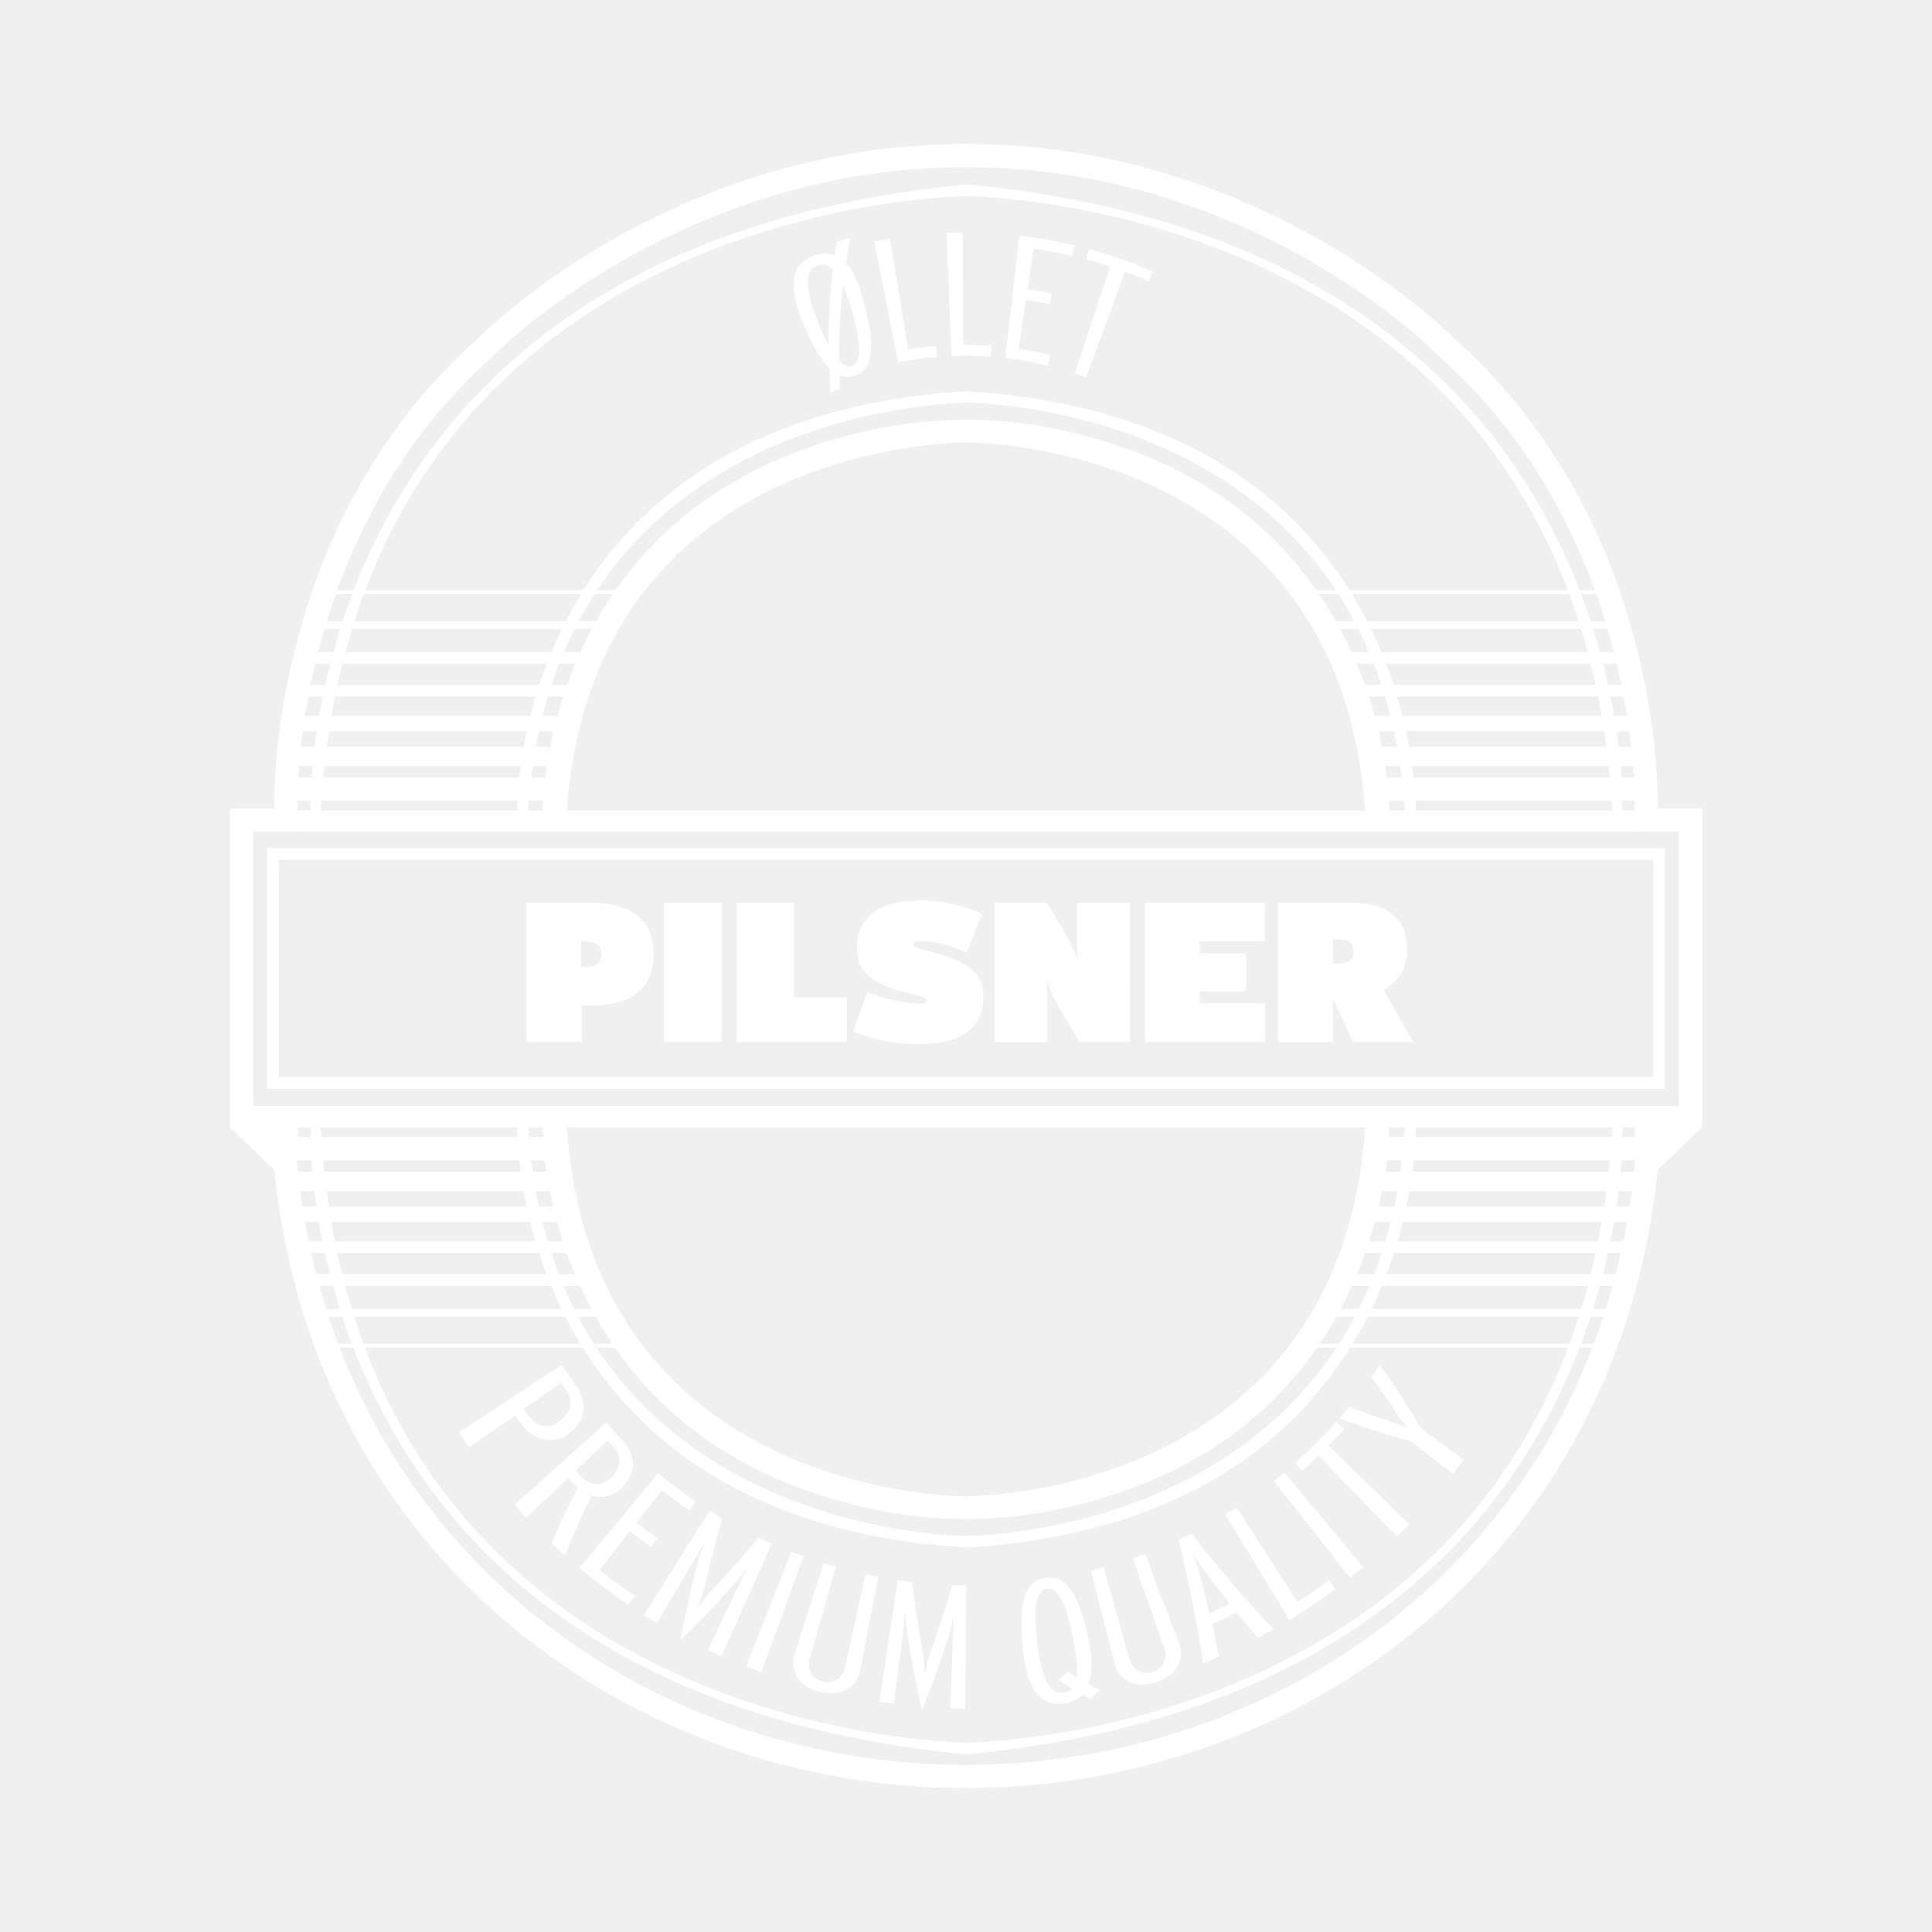
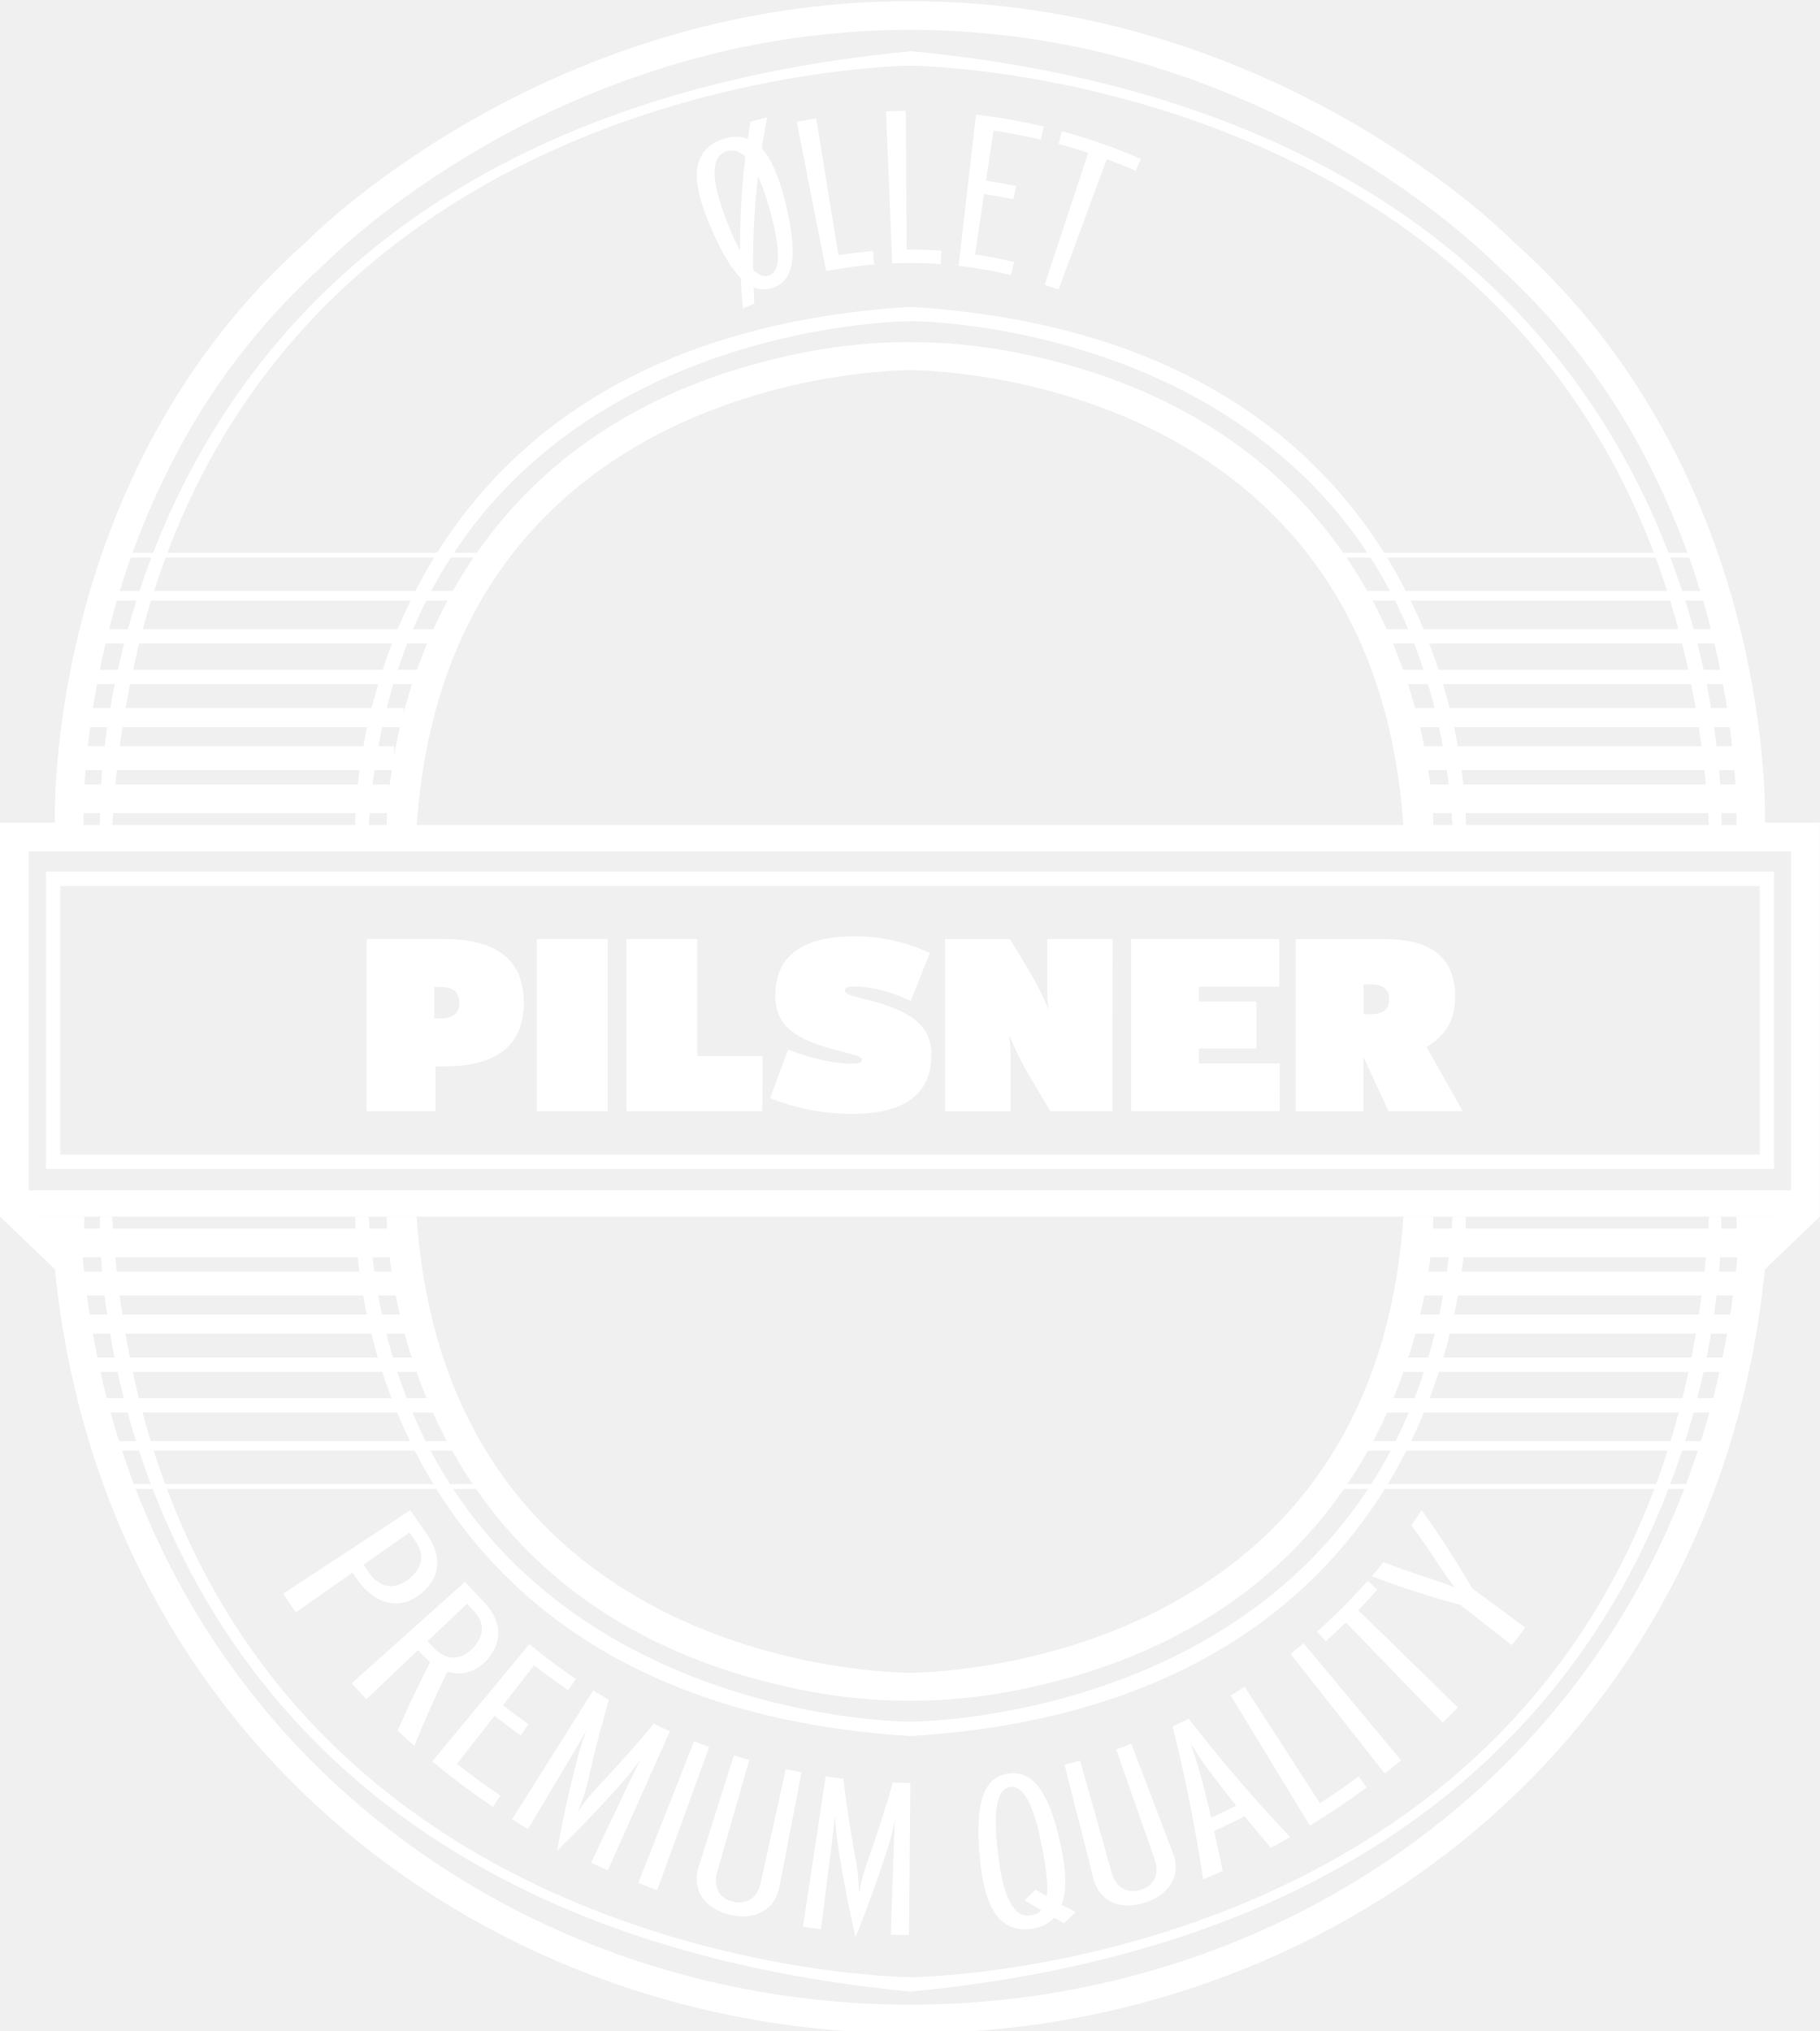
- <svg xmlns="http://www.w3.org/2000/svg" width="1000" height="1000" viewBox="0 0 1000 1000">
+ <svg xmlns="http://www.w3.org/2000/svg" width="762.04" height="850.52" viewBox="0 0 762.04 850.52">
  <defs>
    <style>.cls-1{fill:#fff;}</style>
  </defs>
  <g id="Layer_2" data-name="Layer 2">
-     <path class="cls-1" d="M500,86.5a346.7,346.7,0,0,1,100.9,15.1,374.93,374.93,0,0,1,77,33.38c42.15,24.14,66.25,48.64,66.48,48.88l.3.31.33.29a284.73,284.73,0,0,1,60,75.69A328.9,328.9,0,0,1,834.93,336C847,382.39,846,417.75,846,418.09l-.43,12.41H869V578.37l-19.29,18.46-3.21,3.06-.44,4.42c-4.69,46.85-17.66,90.57-38.56,129.94A327.23,327.23,0,0,1,729,831.32c-62.87,53-144.2,82.18-229,82.18s-166.15-29.18-229-82.18a327.23,327.23,0,0,1-78.48-97.07c-20.9-39.37-33.87-83.09-38.56-129.94l-.44-4.42-3.21-3.06L131,578.37V430.5h23.42L154,418.09c0-.35-1.05-35.06,10.88-81.35a329.86,329.86,0,0,1,29.84-76.16A284.89,284.89,0,0,1,255,184.46l.33-.29.29-.3c.24-.25,24.34-24.75,66.49-48.89a374.93,374.93,0,0,1,77-33.38A346.7,346.7,0,0,1,500,86.5m0-12c-155,0-253,101-253,101-110,98-105,243-105,243H119v165l23,22c20,200,184,320,358,320s338-120,358-320l23-22v-165H858s5-145-105-243c0,0-98-101-253-101Z" />
-     <path class="cls-1" d="M855.75,445V557.5H144.25V445h711.5m6-6H138.25V563.5h723.5V439Z" />
-     <polygon class="cls-1" points="849 419.5 154 419.5 154 430.5 849 430.5 849 419.5 849 419.5" />
-     <polygon class="cls-1" points="871 572.5 129 572.5 129 583.5 871 583.5 871 572.5 871 572.5" />
-     <path class="cls-1" d="M719.1,583.5H706.59C693.7,773,505.91,774.5,500.14,774.5h-.28c-5.75,0-193.56-1.45-206.45-191H280.9s-1.65,164.73,176.53,198.72a227.41,227.41,0,0,0,85.14,0C720.75,748.23,719.1,583.5,719.1,583.5Z" />
-     <path class="cls-1" d="M732.77,583.5h-5.62C713.77,791.36,508.26,794.94,500.25,795s-213.52-3.64-226.9-211.5h-5.62S264,786.21,500,801v0l.25,0,.25,0v0c236-14.76,232.27-217.47,232.27-217.47Z" />
-     <path class="cls-1" d="M500,217.26a227.33,227.33,0,0,0-42.57,4C279.25,255.27,280.9,420,280.9,420h12.51c12.89-189.55,200.7-191,206.45-191h.28c5.77,0,193.56,1.46,206.45,191H719.1s1.65-164.73-176.53-198.72a227.33,227.33,0,0,0-42.57-4Z" />
-     <path class="cls-1" d="M500.5,202.5l-.25,0-.25,0v0C264,217.29,267.73,420,267.73,420h5.62c13.38-207.86,218.89-211.44,226.9-211.5s213.52,3.64,226.9,211.5h5.62s3.72-202.71-232.27-217.47v0Z" />
-     <path class="cls-1" d="M839.71,583.5h-5.17C816.79,895.37,510.17,901.87,500.25,902c-9.92-.13-316.54-6.63-334.29-318.5h-5.17S150,874.22,500,908v0l.25,0,.25,0v0c350-33.73,339.21-324.45,339.21-324.45Z" />
-     <path class="cls-1" d="M500,95.5h0Zm0,0Zm0,0h0Zm.11,0H500C150,129.23,160.79,420,160.79,420H166c17.75-311.87,324.37-318.37,334.29-318.5,9.92.13,316.54,6.63,334.29,318.5h5.17S851,129.23,501,95.5h-.92Zm-.09,0Zm0,0Zm0,0Zm0,0Zm0,0Zm0,0h0Zm0,0Zm0,0Zm0,0Zm0,0Zm0,0Zm0,0Z" />
-     <polygon class="cls-1" points="154.32 583.5 136 583.5 153.5 600 154.32 583.5 154.32 583.5" />
-     <polygon class="cls-1" points="864.32 583.5 846 583.5 846.82 600 864.32 583.5 864.32 583.5" />
-     <polygon class="cls-1" points="284 588.5 152 588.5 152 600.5 284 600.5 284 588.5 284 588.5" />
-     <polygon class="cls-1" points="286 606.5 153 606.5 153 616.5 286 616.5 286 606.5 286 606.5" />
-     <polygon class="cls-1" points="290 624.5 156 624.5 156 632.5 290 632.5 290 624.5 290 624.5" />
-     <polygon class="cls-1" points="296 642.5 159 642.5 159 648.5 296 648.5 296 642.5 296 642.5" />
-     <polygon class="cls-1" points="303 659.5 163 659.5 163 665.5 303 665.5 303 659.5 303 659.5" />
-     <polygon class="cls-1" points="311 677.5 168 677.5 168 681.5 311 681.5 311 677.5 311 677.5" />
-     <polygon class="cls-1" points="322 695.5 174 695.5 174 697.5 322 697.5 322 695.5 322 695.5" />
-     <polygon class="cls-1" points="849 588.5 717 588.5 717 600.5 849 600.5 849 588.5 849 588.5" />
-     <polygon class="cls-1" points="848 606.5 715 606.5 715 616.5 848 616.5 848 606.5 848 606.5" />
-     <polygon class="cls-1" points="845 624.5 711 624.5 711 632.5 845 632.5 845 624.5 845 624.5" />
-     <polygon class="cls-1" points="842 642.5 705 642.5 705 648.5 842 648.5 842 642.5 842 642.5" />
-     <polygon class="cls-1" points="838 659.5 698 659.5 698 665.5 838 665.5 838 659.5 838 659.5" />
-     <polygon class="cls-1" points="833 677.5 690 677.5 690 681.5 833 681.5 833 677.5 833 677.5" />
-     <polygon class="cls-1" points="827 695.5 679 695.5 679 697.5 827 697.5 827 695.5 827 695.5" />
-     <polygon class="cls-1" points="849 402.5 717 402.5 717 414.5 849 414.5 849 402.5 849 402.5" />
-     <polygon class="cls-1" points="848 386.5 715 386.5 715 396.5 848 396.5 848 386.5 848 386.5" />
-     <polygon class="cls-1" points="845 370.5 711 370.5 711 378.5 845 378.5 845 370.5 845 370.5" />
-     <polygon class="cls-1" points="842 354.5 705 354.5 705 360.5 842 360.5 842 354.5 842 354.5" />
-     <polygon class="cls-1" points="838 337.5 698 337.5 698 343.5 838 343.5 838 337.5 838 337.5" />
-     <polygon class="cls-1" points="833 321.5 690 321.5 690 325.5 833 325.5 833 321.5 833 321.5" />
-     <polygon class="cls-1" points="827 305.5 679 305.5 679 307.5 827 307.5 827 305.5 827 305.5" />
-     <polygon class="cls-1" points="282 402.5 150 402.5 150 414.5 282 414.5 282 402.5 282 402.5" />
-     <polygon class="cls-1" points="284 386.5 151 386.5 151 396.5 284 396.5 284 386.5 284 386.5" />
-     <polygon class="cls-1" points="288 370.5 154 370.5 154 378.5 288 378.5 288 370.5 288 370.5" />
-     <polygon class="cls-1" points="294 354.5 157 354.5 157 360.5 294 360.5 294 354.5 294 354.5" />
-     <polygon class="cls-1" points="301 337.5 161 337.5 161 343.5 301 343.5 301 337.5 301 337.5" />
-     <polygon class="cls-1" points="309 321.5 166 321.5 166 325.5 309 325.5 309 321.5 309 321.5" />
-     <polygon class="cls-1" points="320 305.5 172 305.5 172 307.5 320 307.5 320 305.5 320 305.5" />
+     <path class="cls-1" d="M381,12.5A346.82,346.82,0,0,1,482,27.6,375.4,375.4,0,0,1,559,61c42.14,24.14,66.24,48.64,66.47,48.88l.31.31.32.29a284.56,284.56,0,0,1,60,75.69A329.8,329.8,0,0,1,716,262c12.07,46.41,11.08,81.77,11.07,82.11l-.43,12.41H750V504.37l-19.29,18.46-3.2,3.06-.45,4.42c-4.68,46.85-17.66,90.57-38.56,129.94a327.08,327.08,0,0,1-78.48,97.07c-62.87,53-144.2,82.18-229,82.18S214.9,810.32,152,757.32a327.08,327.08,0,0,1-78.48-97.07C52.64,620.88,39.67,577.16,35,530.31l-.44-4.42-3.2-3.06L12,504.37V356.5H35.47L35,344.09c0-.35-1.06-35.06,10.87-81.35a329.43,329.43,0,0,1,29.85-76.16A284.5,284.5,0,0,1,136,110.46l.32-.29.3-.3c.24-.25,24.33-24.75,66.48-48.89a375.4,375.4,0,0,1,77-33.38A346.8,346.8,0,0,1,381,12.5m0-12c-155,0-253,101-253,101-110,98-105,243-105,243H0v165l23,22c20,200,184,320,358,320s338-120,358-320l23-22v-165H739s5-145-105-243c0,0-98-101-253-101Z" />
+     <path class="cls-1" d="M736.79,371V483.5H25.29V371h711.5m6-6H19.29V489.5h723.5V365Z" />
+     <polygon class="cls-1" points="730.04 345.5 35.04 345.5 35.04 356.5 730.04 356.5 730.04 345.5 730.04 345.5" />
+     <polygon class="cls-1" points="752.04 498.5 10.04 498.5 10.04 509.5 752.04 509.5 752.04 498.5 752.04 498.5" />
+     <path class="cls-1" d="M600.15,509.5H587.64C574.75,699,387,700.5,381.18,700.5h-.27c-5.75,0-193.57-1.45-206.46-191H161.94S160.3,674.23,338.47,708.22a227.41,227.41,0,0,0,85.14,0c178.18-34,176.54-198.72,176.54-198.72Z" />
+     <path class="cls-1" d="M613.81,509.5H608.2C594.81,717.36,389.31,720.94,381.29,721s-213.51-3.64-226.9-211.5h-5.62S145.05,712.21,381,727v0l.25,0,.25,0v0c236-14.76,232.27-217.47,232.27-217.47Z" />
+     <path class="cls-1" d="M381,143.26a227.4,227.4,0,0,0-42.57,4C160.3,181.27,161.94,346,161.94,346h12.51c12.89-189.55,200.71-191,206.46-191h.27c5.77,0,193.57,1.46,206.46,191h12.51s1.64-164.73-176.54-198.72a227.25,227.25,0,0,0-42.57-4Z" />
+     <path class="cls-1" d="M381.54,128.5l-.25,0-.25,0v0C145.05,143.29,148.77,346,148.77,346h5.62c13.39-207.86,218.89-211.44,226.9-211.5S594.81,138.14,608.2,346h5.61s3.73-202.71-232.27-217.47v0Z" />
+     <path class="cls-1" d="M720.76,509.5h-5.18C697.84,821.37,391.22,827.87,381.29,828c-9.92-.13-316.54-6.63-334.28-318.5H41.83S31.06,800.22,381,834v0l.25,0,.25,0v0c350-33.73,339.22-324.45,339.22-324.45Z" />
+     <path class="cls-1" d="M381,21.5Zm0,0Zm0,0h0Zm.12,0H381C31.06,55.23,41.83,346,41.83,346H47C64.75,34.13,371.37,27.63,381.29,27.5c9.93.13,316.55,6.63,334.29,318.5h5.18S732,55.23,382,21.5h-.91Zm-.1,0h0Zm0,0Zm0,0Zm0,0Zm0,0Zm0,0Zm0,0Zm0,0Zm0,0Zm0,0Zm0,0Zm0,0Z" />
+     <polygon class="cls-1" points="35.37 509.5 17.04 509.5 34.54 526 35.37 509.5 35.37 509.5" />
+     <polygon class="cls-1" points="745.37 509.5 727.04 509.5 727.87 526 745.37 509.5 745.37 509.5" />
+     <polygon class="cls-1" points="165.04 514.5 33.04 514.5 33.04 526.5 165.04 526.5 165.04 514.5 165.04 514.5" />
+     <polygon class="cls-1" points="167.04 532.5 34.04 532.5 34.04 542.5 167.04 542.5 167.04 532.5 167.04 532.5" />
+     <polygon class="cls-1" points="171.04 550.5 37.04 550.5 37.04 558.5 171.04 558.5 171.04 550.5 171.04 550.5" />
+     <polygon class="cls-1" points="177.04 568.5 40.04 568.5 40.04 574.5 177.04 574.5 177.04 568.5 177.04 568.5" />
+     <polygon class="cls-1" points="184.04 585.5 44.04 585.5 44.04 591.5 184.04 591.5 184.04 585.5 184.04 585.5" />
+     <polygon class="cls-1" points="192.04 603.5 49.04 603.5 49.04 607.5 192.04 607.5 192.04 603.5 192.04 603.5" />
+     <polygon class="cls-1" points="203.04 621.5 55.04 621.5 55.04 623.5 203.04 623.5 203.04 621.5 203.04 621.5" />
+     <polygon class="cls-1" points="730.04 514.5 598.04 514.5 598.04 526.5 730.04 526.5 730.04 514.5 730.04 514.5" />
+     <polygon class="cls-1" points="729.04 532.5 596.04 532.5 596.04 542.5 729.04 542.5 729.04 532.5 729.04 532.5" />
+     <polygon class="cls-1" points="726.04 550.5 592.04 550.5 592.04 558.5 726.04 558.5 726.04 550.5 726.04 550.5" />
+     <polygon class="cls-1" points="723.04 568.5 586.04 568.5 586.04 574.5 723.04 574.5 723.04 568.5 723.04 568.5" />
+     <polygon class="cls-1" points="719.04 585.5 579.04 585.5 579.04 591.5 719.04 591.5 719.04 585.5 719.04 585.5" />
+     <polygon class="cls-1" points="714.04 603.5 571.04 603.5 571.04 607.5 714.04 607.5 714.04 603.5 714.04 603.5" />
+     <polygon class="cls-1" points="708.04 621.5 560.04 621.5 560.04 623.5 708.04 623.5 708.04 621.5 708.04 621.5" />
+     <polygon class="cls-1" points="730.04 328.5 598.04 328.5 598.04 340.5 730.04 340.5 730.04 328.5 730.04 328.5" />
+     <polygon class="cls-1" points="729.04 312.5 596.04 312.5 596.04 322.5 729.04 322.5 729.04 312.5 729.04 312.5" />
+     <polygon class="cls-1" points="726.04 296.5 592.04 296.5 592.04 304.5 726.04 304.5 726.04 296.5 726.04 296.5" />
+     <polygon class="cls-1" points="723.04 280.5 586.04 280.5 586.04 286.5 723.04 286.5 723.04 280.5 723.04 280.5" />
+     <polygon class="cls-1" points="719.04 263.5 579.04 263.5 579.04 269.5 719.04 269.5 719.04 263.5 719.04 263.5" />
+     <polygon class="cls-1" points="714.04 247.5 571.04 247.5 571.04 251.5 714.04 251.5 714.04 247.5 714.04 247.5" />
+     <polygon class="cls-1" points="708.04 231.5 560.04 231.5 560.04 233.5 708.04 233.5 708.04 231.5 708.04 231.5" />
+     <polygon class="cls-1" points="163.04 328.5 31.04 328.5 31.04 340.5 163.04 340.5 163.04 328.5 163.04 328.5" />
+     <polygon class="cls-1" points="165.04 312.5 32.04 312.5 32.04 322.5 165.04 322.5 165.04 312.5 165.04 312.5" />
+     <polygon class="cls-1" points="169.04 296.5 35.04 296.5 35.04 304.5 169.04 304.5 169.04 296.5 169.04 296.5" />
+     <polygon class="cls-1" points="175.04 280.5 38.04 280.5 38.04 286.5 175.04 286.5 175.04 280.5 175.04 280.5" />
+     <polygon class="cls-1" points="182.04 263.5 42.04 263.5 42.04 269.5 182.04 269.5 182.04 263.5 182.04 263.5" />
+     <polygon class="cls-1" points="190.04 247.5 47.04 247.5 47.04 251.5 190.04 251.5 190.04 247.5 190.04 247.5" />
+     <polygon class="cls-1" points="201.04 231.5 53.04 231.5 53.04 233.5 201.04 233.5 201.04 231.5 201.04 231.5" />
  </g>
  <g id="Layer_3" data-name="Layer 3">
-     <path class="cls-1" d="M338.29,493.9c0,18.74-12.46,26.67-33.47,26.67h-3.51v18.75H272.48v-72.1h32.34C325.83,467.22,338.29,475.15,338.29,493.9Zm-27,0c0-4.43-2.67-6.59-7.82-6.59H300.8v13.18h2.68C308.63,500.49,311.3,498.33,311.3,493.9Z" />
-     <path class="cls-1" d="M373.41,539.32H343.75v-72.1h29.66Z" />
-     <path class="cls-1" d="M438.2,539.32h-57v-72.1h29.67v49H438.2Z" />
-     <path class="cls-1" d="M509,515.73c0,18.85-14.83,24.72-33.06,24.72a92.35,92.35,0,0,1-34.51-6.59l7.52-20.29c11.33,4.33,20.6,5.87,26.37,5.87,3.81,0,4.53-.62,4.53-1.65,0-.82-.31-1.44-8.65-3.5-20.09-4.94-27.6-11-27.6-23.48,0-18.85,14.72-24.72,33.26-24.72a74.23,74.23,0,0,1,31.42,7l-8,20.09c-8.13-3.92-16.58-6.08-23.48-6.08-3.4,0-4,.72-4,1.65s0,1.65,7.63,3.5C499.59,496.89,509,502.86,509,515.73Z" />
-     <path class="cls-1" d="M584.77,539.32H558.71l-8.14-13.8a121.44,121.44,0,0,1-9-18c.21,2.68.51,6.7.51,8.66v23.17H514.73v-72.1h27.09l7.1,11.74c3,5,7.42,13.08,9,18-.2-2.47-.51-6.7-.51-8.65V467.22h27.4Z" />
-     <path class="cls-1" d="M654.81,539.32H592.6v-72.1h62v20H620.92v6.18H645v19.68h-24.1v6.28h33.89Z" />
-     <path class="cls-1" d="M731.44,539.32H700.33L690,517h-.2v22.35H661.5v-72.1h36.67c16.48,0,30.08,5,30.08,24.21,0,11.53-5.67,17.09-12,21Zm-30.8-46.86c0-4.23-2.78-6.29-8-6.29h-2.78v12.57h2.78C697.86,498.74,700.64,496.68,700.64,492.46Z" />
+     <path class="cls-1" d="M219.33,419.9c0,18.74-12.46,26.67-33.47,26.67h-3.5v18.75H153.52v-72.1h32.34C206.87,393.22,219.33,401.15,219.33,419.9Zm-27,0c0-4.43-2.68-6.59-7.83-6.59h-2.68v13.18h2.68C189.67,426.49,192.35,424.33,192.35,419.9Z" />
+     <path class="cls-1" d="M254.46,465.32H224.79v-72.1h29.67Z" />
+     <path class="cls-1" d="M319.24,465.32H262.29v-72.1H292v49h27.29Z" />
+     <path class="cls-1" d="M390,441.73c0,18.85-14.83,24.72-33.06,24.72a92.3,92.3,0,0,1-34.5-6.59L330,439.57c11.33,4.33,20.6,5.87,26.36,5.87,3.81,0,4.53-.62,4.53-1.65,0-.82-.3-1.44-8.65-3.5-20.08-4.94-27.6-11-27.6-23.48,0-18.85,14.73-24.72,33.27-24.72a74.19,74.19,0,0,1,31.41,7l-8,20.09c-8.14-3.92-16.58-6.08-23.49-6.08-3.39,0-4,.72-4,1.65s0,1.65,7.62,3.5C380.63,422.89,390,428.86,390,441.73Z" />
+     <path class="cls-1" d="M465.81,465.32H439.75l-8.13-13.8a122.54,122.54,0,0,1-9-18c.21,2.68.52,6.7.52,8.66v23.17h-27.4v-72.1h27.09L430,405c3,5,7.41,13.08,9,18-.21-2.47-.52-6.7-.52-8.65V393.22h27.4Z" />
+     <path class="cls-1" d="M535.85,465.32H473.64v-72.1h62v20H502v6.18h24.1v19.68H502v6.28h33.88Z" />
+     <path class="cls-1" d="M612.48,465.32h-31.1L571.08,443h-.21v22.35H542.55v-72.1h36.66c16.48,0,30.08,5,30.08,24.21,0,11.53-5.67,17.09-11.95,21Zm-30.79-46.86c0-4.23-2.79-6.29-8-6.29h-2.78v12.57h2.78C578.9,424.74,581.69,422.68,581.69,418.46Z" />
  </g>
  <g id="Layer_6" data-name="Layer 6">
-     <path class="cls-1" d="M440.16,123.13q-1.26,6.5-2.24,13c4.25,4.6,7.27,12.3,9.88,22.62,5.12,20.92,4.21,32.65-5.27,35.78a10.91,10.91,0,0,1-8-.21c-.05-.08.27,6.83.29,6.82-1.61.65-3.21,1.31-4.81,2q-.56-6.3-.85-12.67c-4.24-4.26-8.37-11.39-12.56-21.19-8.55-19.61-8.38-32.4,5-37a15.1,15.1,0,0,1,10.47-.14q.51-3.56,1.1-7.13Q436.62,124,440.16,123.13Zm-9.1,16.48c-2.58-2.44-5.25-3.13-7.92-2.23-6.53,2.22-6.86,11.41.12,29.18a99.18,99.18,0,0,0,5.58,12.38A314.64,314.64,0,0,1,431.06,139.61Zm9.85,21a84.79,84.79,0,0,0-4.57-12.79,308.49,308.49,0,0,0-2,39.09c2.4,2.41,4.56,3.18,6.62,2.49C445.8,187.76,446.13,179,440.91,160.61Z" />
-     <path class="cls-1" d="M484.92,184.74a181.54,181.54,0,0,0-20.06,2.8q-6.17-31.24-12.34-62.49,4.08-.81,8.16-1.47,4.65,28.65,9.31,57.31,7.2-1.17,14.47-1.77C484.61,181,484.77,182.87,484.92,184.74Z" />
-     <path class="cls-1" d="M512.75,184.59a181.74,181.74,0,0,0-20.21-.32q-1.28-31.82-2.56-63.65,4.13-.16,8.26-.19.18,29,.37,58.06,7.27,0,14.54.48C513,180.84,512.88,182.72,512.75,184.59Z" />
-     <path class="cls-1" d="M542.29,189.21a180.37,180.37,0,0,0-21.94-3.91L527.61,122a242.1,242.1,0,0,1,28.44,5c-.43,1.83-.87,3.66-1.3,5.49q-9.82-2.33-19.76-3.81-1.57,10.48-3.14,21,6.33.94,12.6,2.26-.59,2.76-1.16,5.52c-4.07-.85-8.17-1.58-12.27-2.2l-3.78,25.29q8.25,1.23,16.38,3.21C543.18,185.56,542.74,187.38,542.29,189.21Z" />
-     <path class="cls-1" d="M594.52,145.5q-6-2.59-12.16-4.87L562.2,195.28q-2.91-1.08-5.84-2.05l18.27-55.3c-4.12-1.36-8.28-2.61-12.45-3.74.47-1.76,1-3.51,1.43-5.27a244.87,244.87,0,0,1,33.08,11.57Q595.6,143,594.52,145.5Z" />
-     <path class="cls-1" d="M295.55,741.1c-9.6,8.24-20.2,3.87-26.66-5.15q-1.2-1.66-2.37-3.36l-23.71,16.6q-2.69-3.84-5.28-7.79l53.25-35q3.24,4.94,6.64,9.65C303.37,724.31,304.48,733.45,295.55,741.1Zm-5.29-6c6-4.78,6.48-10.39,2.46-16-.79-1.09-1.57-2.19-2.35-3.3l-19.23,13.46c.84,1.22,1.7,2.42,2.56,3.61C278.13,739.09,284.23,740,290.26,735.15Z" />
-     <path class="cls-1" d="M292.42,805.12q-3.51-3.14-6.95-6.37,6.39-14.64,13.61-28.72a66,66,0,0,1-5.08-5l-21.67,20.55q-3.09-3.29-6.1-6.68l47.48-42.51q3.77,4.25,7.67,8.26c6.81,7,8.93,15.89,1.61,24.27-4.94,5.59-10.95,6.86-16.73,5.11Q298.87,789.25,292.42,805.12ZM317,764.05c5-5.34,4.75-10.88.14-15.62-.9-.93-1.8-1.87-2.69-2.82L298,761.27c1,1,1.95,2.06,2.93,3.07C306,769.55,312,769.43,317,764.05Z" />
-     <path class="cls-1" d="M325.33,830.66a313.18,313.18,0,0,1-25.39-19.07l40.7-49.08q9.41,7.85,19.4,14.63l-3.17,4.68q-7.28-5-14.26-10.45l-13.09,16.71q5.26,4.15,10.7,8L337,800.7q-5.54-3.94-10.92-8.18-7.89,10.08-15.79,20.15,8.92,7,18.25,13.3C327.43,827.53,326.38,829.1,325.33,830.66Z" />
-     <path class="cls-1" d="M373.47,857.24c-2.35-1-4.69-2.1-7-3.2l14.76-31.11c2.23-4.69,4.12-8.43,6-12.38a106.09,106.09,0,0,1-8.83,11.13Q365.85,835.73,352.2,849q3.42-18.72,8.09-37a117.19,117.19,0,0,1,4.31-13.54c-2.25,3.76-4,7-7,11.88L340,840q-3.34-2-6.66-4.08l34-54q3.24,2,6.52,4-4.42,15.15-8,30.65a86,86,0,0,1-5.09,16.4c2.82-4.48,6.09-8.21,10.9-13.31q10.88-11.61,21-23.76,3.36,1.61,6.76,3.11Q386.44,828.12,373.47,857.24Z" />
-     <path class="cls-1" d="M394.13,865.52c-2.65-.95-5.3-1.95-7.93-3l23.37-59.32q3.17,1.23,6.34,2.38Z" />
-     <path class="cls-1" d="M445.3,864.16c-1.76,9.56-10.19,14.28-21,11.58s-15.79-10.8-12.78-20q7.36-23.31,14.72-46.63,3.23,1,6.46,1.92-6.71,23.41-13.42,46.83c-1.81,6.2.73,11,6.54,12.48s10.33-1.61,11.7-7.92q5.24-23.77,10.48-47.56,3.28.7,6.58,1.34Q449.93,840.16,445.3,864.16Z" />
-     <path class="cls-1" d="M499.56,884.36c-2.54,0-5.07-.08-7.6-.16q.57-17.19,1.15-34.38c.17-5.19.42-9.36.56-13.73a105.48,105.48,0,0,1-3.6,13.7q-5.82,17.88-12.91,35.5-4.21-18.49-7.13-37.07a120.93,120.93,0,0,1-1.39-14.1c-.55,4.34-.9,8-1.61,13.65l-4.32,34.13q-3.78-.46-7.54-1l9.51-63c2.46.37,4.91.7,7.38,1q1.9,15.63,4.73,31.24a86.76,86.76,0,0,1,1.82,17c.78-5.24,2.28-10,4.61-16.55q5.25-15,9.6-30.11c2.44.09,4.89.15,7.33.17Q499.85,852.51,499.56,884.36Z" />
-     <path class="cls-1" d="M569.31,874.75q-2.35,2.32-4.79,4.61c-1.41-.74-2.8-1.5-4.18-2.26a15,15,0,0,1-9.19,4.59c-13.95,2-20.12-9.06-22-30.4s1.14-32.95,11.94-34.55,17.19,8.38,21.87,29.39c2.36,10.85,2.74,19.44.54,25.54C565.43,872.72,567.36,873.74,569.31,874.75Zm-14-27.09c-3.58-18.6-8-26.15-13.47-25.32s-7.19,9.32-5,28.13,6.82,26.64,13.53,25.62a7.42,7.42,0,0,0,4.49-2.1q-3.55-2.09-7-4.24,2.36-2.19,4.65-4.41,2.33,1.41,4.7,2.79C557.89,863.85,557.17,857.41,555.33,847.66Z" />
-     <path class="cls-1" d="M610.06,850c3.54,9.06-1.22,17.5-11.9,20.85s-19.14-1-21.45-10.43l-12-47.39q3.27-.82,6.51-1.72,6.6,23.43,13.21,46.88c1.72,6.23,6.42,9,12.15,7.24s8-6.77,5.84-12.86l-16.11-46c2.13-.74,4.25-1.5,6.36-2.3Z" />
-     <path class="cls-1" d="M659.18,843.34q-4,2.28-8.1,4.44-5.58-6.54-11-13.18-6.3,3.24-12.73,6.15,1.88,8.36,3.57,16.76c-2.72,1.2-5.45,2.35-8.19,3.47q-4.89-32.43-12.78-64,3.38-1.57,6.71-3.25Q636.61,819.45,659.18,843.34Zm-22.63-13.17q-4.09-5.17-8.1-10.41a178.35,178.35,0,0,1-11-15.69,182.62,182.62,0,0,1,5.49,18.37q1.64,6.38,3.17,12.79Q631.35,832.82,636.55,830.17Z" />
-     <path class="cls-1" d="M691.2,822.5q-11.6,8.61-23.79,16Q650.84,811.27,634.27,784q2.94-1.78,5.84-3.66l31.54,48.82q8.24-5.33,16.19-11.23Z" />
-     <path class="cls-1" d="M705.59,811.15q-3.37,2.82-6.81,5.54l-39.44-50.1c1.83-1.45,3.65-2.92,5.44-4.43Z" />
-     <path class="cls-1" d="M695.67,739.69c-2.6,2.95-5.27,5.82-8,8.62L729.37,789q-3.12,3.22-6.32,6.34l-40.52-41.89q-4.15,4-8.46,7.88l-3.62-4.09a253.68,253.68,0,0,0,21.15-21.22Z" />
-     <path class="cls-1" d="M714.23,706.43q11.28,15.74,21.19,32.79l22.19,16.37q-2.75,3.75-5.58,7.39l-21.56-16.91a374.45,374.45,0,0,1-37.15-12q2.49-2.87,4.92-5.84,7.85,3,15.88,5.63c5.5,1.84,10.55,3.46,14.07,5-2.42-3-5.49-7.54-8.59-12.25s-6.35-9.33-9.65-13.88Q712.13,709.63,714.23,706.43Z" />
+     <path class="cls-1" d="M321.2,49.13q-1.24,6.49-2.24,13c4.26,4.6,7.28,12.3,9.88,22.62,5.12,20.92,4.21,32.65-5.27,35.78a10.88,10.88,0,0,1-8-.21c-.06-.08.26,6.83.29,6.82-1.62.65-3.22,1.31-4.82,2q-.55-6.3-.84-12.67c-4.24-4.26-8.38-11.39-12.56-21.19-8.55-19.61-8.39-32.4,5-37a15.1,15.1,0,0,1,10.47-.14c.34-2.37.7-4.75,1.1-7.13Q317.67,50,321.2,49.13Zm-9.1,16.48c-2.58-2.44-5.24-3.13-7.92-2.23-6.52,2.22-6.86,11.41.12,29.18a100.54,100.54,0,0,0,5.59,12.38A314.62,314.62,0,0,1,312.1,65.61Zm9.86,21a85.91,85.91,0,0,0-4.57-12.79,310.38,310.38,0,0,0-2.06,39.09c2.41,2.41,4.56,3.18,6.62,2.49C326.84,113.76,327.18,105,322,86.61Z" />
+     <path class="cls-1" d="M366,110.74a181.54,181.54,0,0,0-20.06,2.8q-6.18-31.25-12.34-62.49,4.06-.81,8.16-1.47l9.3,57.31q7.22-1.17,14.47-1.77C365.66,107,365.81,108.87,366,110.74Z" />
+     <path class="cls-1" d="M393.79,110.59a181.7,181.7,0,0,0-20.21-.32Q372.31,78.46,371,46.62q4.14-.16,8.26-.19.18,29,.37,58.06,7.28,0,14.55.48C394.06,106.84,393.93,108.72,393.79,110.59Z" />
+     <path class="cls-1" d="M423.34,115.21a180.88,180.88,0,0,0-21.95-3.91Q405,79.66,408.66,48a241.94,241.94,0,0,1,28.43,5q-.64,2.74-1.3,5.49Q426,56.16,416,54.68q-1.56,10.49-3.13,21,6.32.94,12.59,2.26c-.39,1.84-.77,3.68-1.16,5.52q-6.1-1.28-12.26-2.2l-3.78,25.29q8.23,1.23,16.38,3.21C424.22,111.56,423.78,113.38,423.34,115.21Z" />
+     <path class="cls-1" d="M475.56,71.5q-6-2.59-12.16-4.87l-20.16,54.65c-1.94-.72-3.88-1.4-5.84-2l18.27-55.3q-6.18-2-12.45-3.74l1.43-5.27a244.39,244.39,0,0,1,33.08,11.57Q476.65,69,475.56,71.5Z" />
+     <path class="cls-1" d="M176.59,667.1c-9.6,8.24-20.2,3.87-26.65-5.15-.8-1.11-1.59-2.23-2.38-3.36l-23.71,16.6q-2.67-3.84-5.27-7.79l53.24-35q3.24,4.94,6.65,9.65C184.41,650.31,185.52,659.45,176.59,667.1Zm-5.28-6c6-4.78,6.47-10.39,2.45-16-.79-1.09-1.57-2.19-2.35-3.3l-19.23,13.46q1.27,1.83,2.56,3.61C159.17,665.09,165.27,666,171.31,661.15Z" />
+     <path class="cls-1" d="M173.47,731.12q-3.51-3.14-6.95-6.37,6.39-14.64,13.6-28.72a66.07,66.07,0,0,1-5.07-5l-21.67,20.55q-3.09-3.29-6.1-6.68l47.47-42.51q3.76,4.25,7.67,8.26c6.81,7,8.94,15.89,1.62,24.27-4.95,5.59-10.95,6.86-16.74,5.11Q179.92,715.25,173.47,731.12Zm24.62-41.07c5-5.34,4.75-10.88.14-15.62q-1.36-1.39-2.7-2.82L179,687.27c1,1,2,2.06,2.94,3.07C187,695.55,193.06,695.43,198.09,690.05Z" />
+     <path class="cls-1" d="M206.38,756.66A309.72,309.72,0,0,1,181,737.59l40.7-49.08q9.41,7.85,19.39,14.63l-3.17,4.68q-7.28-5-14.26-10.45l-13.09,16.71q5.28,4.15,10.7,8L218,726.7q-5.53-3.94-10.91-8.18l-15.79,20.15q8.93,7,18.24,13.3Z" />
+     <path class="cls-1" d="M254.51,783.24c-2.34-1-4.68-2.1-7-3.2l14.76-31.11c2.23-4.69,4.13-8.43,6-12.38a105.87,105.87,0,0,1-8.82,11.13q-12.56,14.05-26.2,27.35,3.44-18.72,8.09-37a121.21,121.21,0,0,1,4.31-13.54c-2.24,3.76-4,7-6.94,11.88q-8.82,14.79-17.63,29.58-3.36-2-6.66-4.08l34-54c2.15,1.36,4.33,2.68,6.52,4q-4.44,15.15-8,30.65a85.27,85.27,0,0,1-5.09,16.4c2.82-4.48,6.1-8.21,10.9-13.31q10.88-11.61,21-23.76c2.24,1.07,4.5,2.11,6.76,3.11Q267.48,754.12,254.51,783.24Z" />
+     <path class="cls-1" d="M275.18,791.52c-2.66-.95-5.3-1.95-7.93-3l23.37-59.32q3.15,1.23,6.33,2.38Z" />
+     <path class="cls-1" d="M326.34,790.16c-1.75,9.56-10.18,14.28-21,11.58s-15.79-10.8-12.78-20l14.71-46.63q3.22,1,6.46,1.92-6.7,23.41-13.42,46.83c-1.8,6.2.73,11,6.54,12.48s10.34-1.61,11.7-7.92q5.24-23.77,10.48-47.56c2.19.47,4.39.92,6.58,1.34Q331,766.16,326.34,790.16Z" />
+     <path class="cls-1" d="M380.6,810.36c-2.53,0-5.06-.08-7.59-.16l1.14-34.38c.17-5.19.42-9.36.57-13.73a107.32,107.32,0,0,1-3.61,13.7q-5.81,17.88-12.91,35.5-4.2-18.49-7.12-37.07a121.12,121.12,0,0,1-1.4-14.1c-.55,4.34-.89,8-1.61,13.65l-4.32,34.13c-2.51-.31-5-.65-7.54-1q4.77-31.5,9.52-63,3.67.55,7.37,1,1.9,15.63,4.73,31.24a86.76,86.76,0,0,1,1.82,17c.79-5.24,2.28-10,4.62-16.55q5.25-15,9.6-30.11,3.66.13,7.32.17Q380.91,778.51,380.6,810.36Z" />
+     <path class="cls-1" d="M450.36,800.75q-2.37,2.32-4.8,4.61c-1.4-.74-2.79-1.5-4.18-2.26a15,15,0,0,1-9.18,4.59c-13.95,2-20.12-9.06-22-30.4s1.15-32.95,11.95-34.55,17.19,8.38,21.87,29.39c2.36,10.85,2.73,19.44.54,25.54C446.47,798.72,448.4,799.74,450.36,800.75Zm-14-27.09c-3.58-18.6-8-26.15-13.46-25.32s-7.19,9.32-5,28.13,6.81,26.64,13.52,25.62A7.45,7.45,0,0,0,436,800q-3.56-2.09-7-4.24c1.58-1.46,3.12-2.93,4.65-4.41q2.32,1.41,4.7,2.79C438.93,789.85,438.21,783.41,436.37,773.66Z" />
+     <path class="cls-1" d="M491.11,776c3.54,9.06-1.22,17.5-11.91,20.85s-19.14-1-21.44-10.43l-12-47.39q3.25-.82,6.5-1.72,6.62,23.43,13.21,46.88c1.73,6.23,6.42,9,12.16,7.24s8-6.77,5.83-12.86l-16.11-46c2.13-.74,4.25-1.5,6.36-2.3Z" />
+     <path class="cls-1" d="M540.23,769.34q-4,2.28-8.11,4.44-5.57-6.54-11-13.18-6.3,3.24-12.72,6.15,1.88,8.36,3.56,16.76c-2.71,1.2-5.44,2.35-8.19,3.47q-4.89-32.43-12.77-64c2.25-1,4.48-2.13,6.71-3.25Q517.64,745.45,540.23,769.34ZM517.6,756.17q-4.11-5.17-8.11-10.41a182.69,182.69,0,0,1-11-15.69,180,180,0,0,1,5.5,18.37q1.64,6.38,3.16,12.79Q512.39,758.82,517.6,756.17Z" />
+     <path class="cls-1" d="M572.24,748.5q-11.6,8.61-23.79,16L515.31,710q2.94-1.78,5.84-3.66,15.78,24.4,31.54,48.82,8.23-5.33,16.2-11.23Q570.56,746.24,572.24,748.5Z" />
+     <path class="cls-1" d="M586.64,737.15q-3.37,2.82-6.81,5.54l-39.44-50.1c1.83-1.45,3.64-2.92,5.44-4.43Z" />
+     <path class="cls-1" d="M576.72,665.69q-3.91,4.42-8,8.62L610.42,715c-2.09,2.15-4.19,4.26-6.33,6.34l-40.51-41.89q-4.17,4-8.46,7.88l-3.62-4.09a253.57,253.57,0,0,0,21.14-21.22Z" />
+     <path class="cls-1" d="M595.27,632.43q11.28,15.74,21.2,32.79l22.19,16.37q-2.76,3.75-5.59,7.39l-21.56-16.91a375.3,375.3,0,0,1-37.15-12q2.49-2.87,4.92-5.84,7.86,3,15.89,5.63c5.49,1.84,10.55,3.46,14.06,5-2.42-3-5.49-7.54-8.58-12.25s-6.36-9.33-9.66-13.88Q593.17,635.63,595.27,632.43Z" />
  </g>
</svg>
